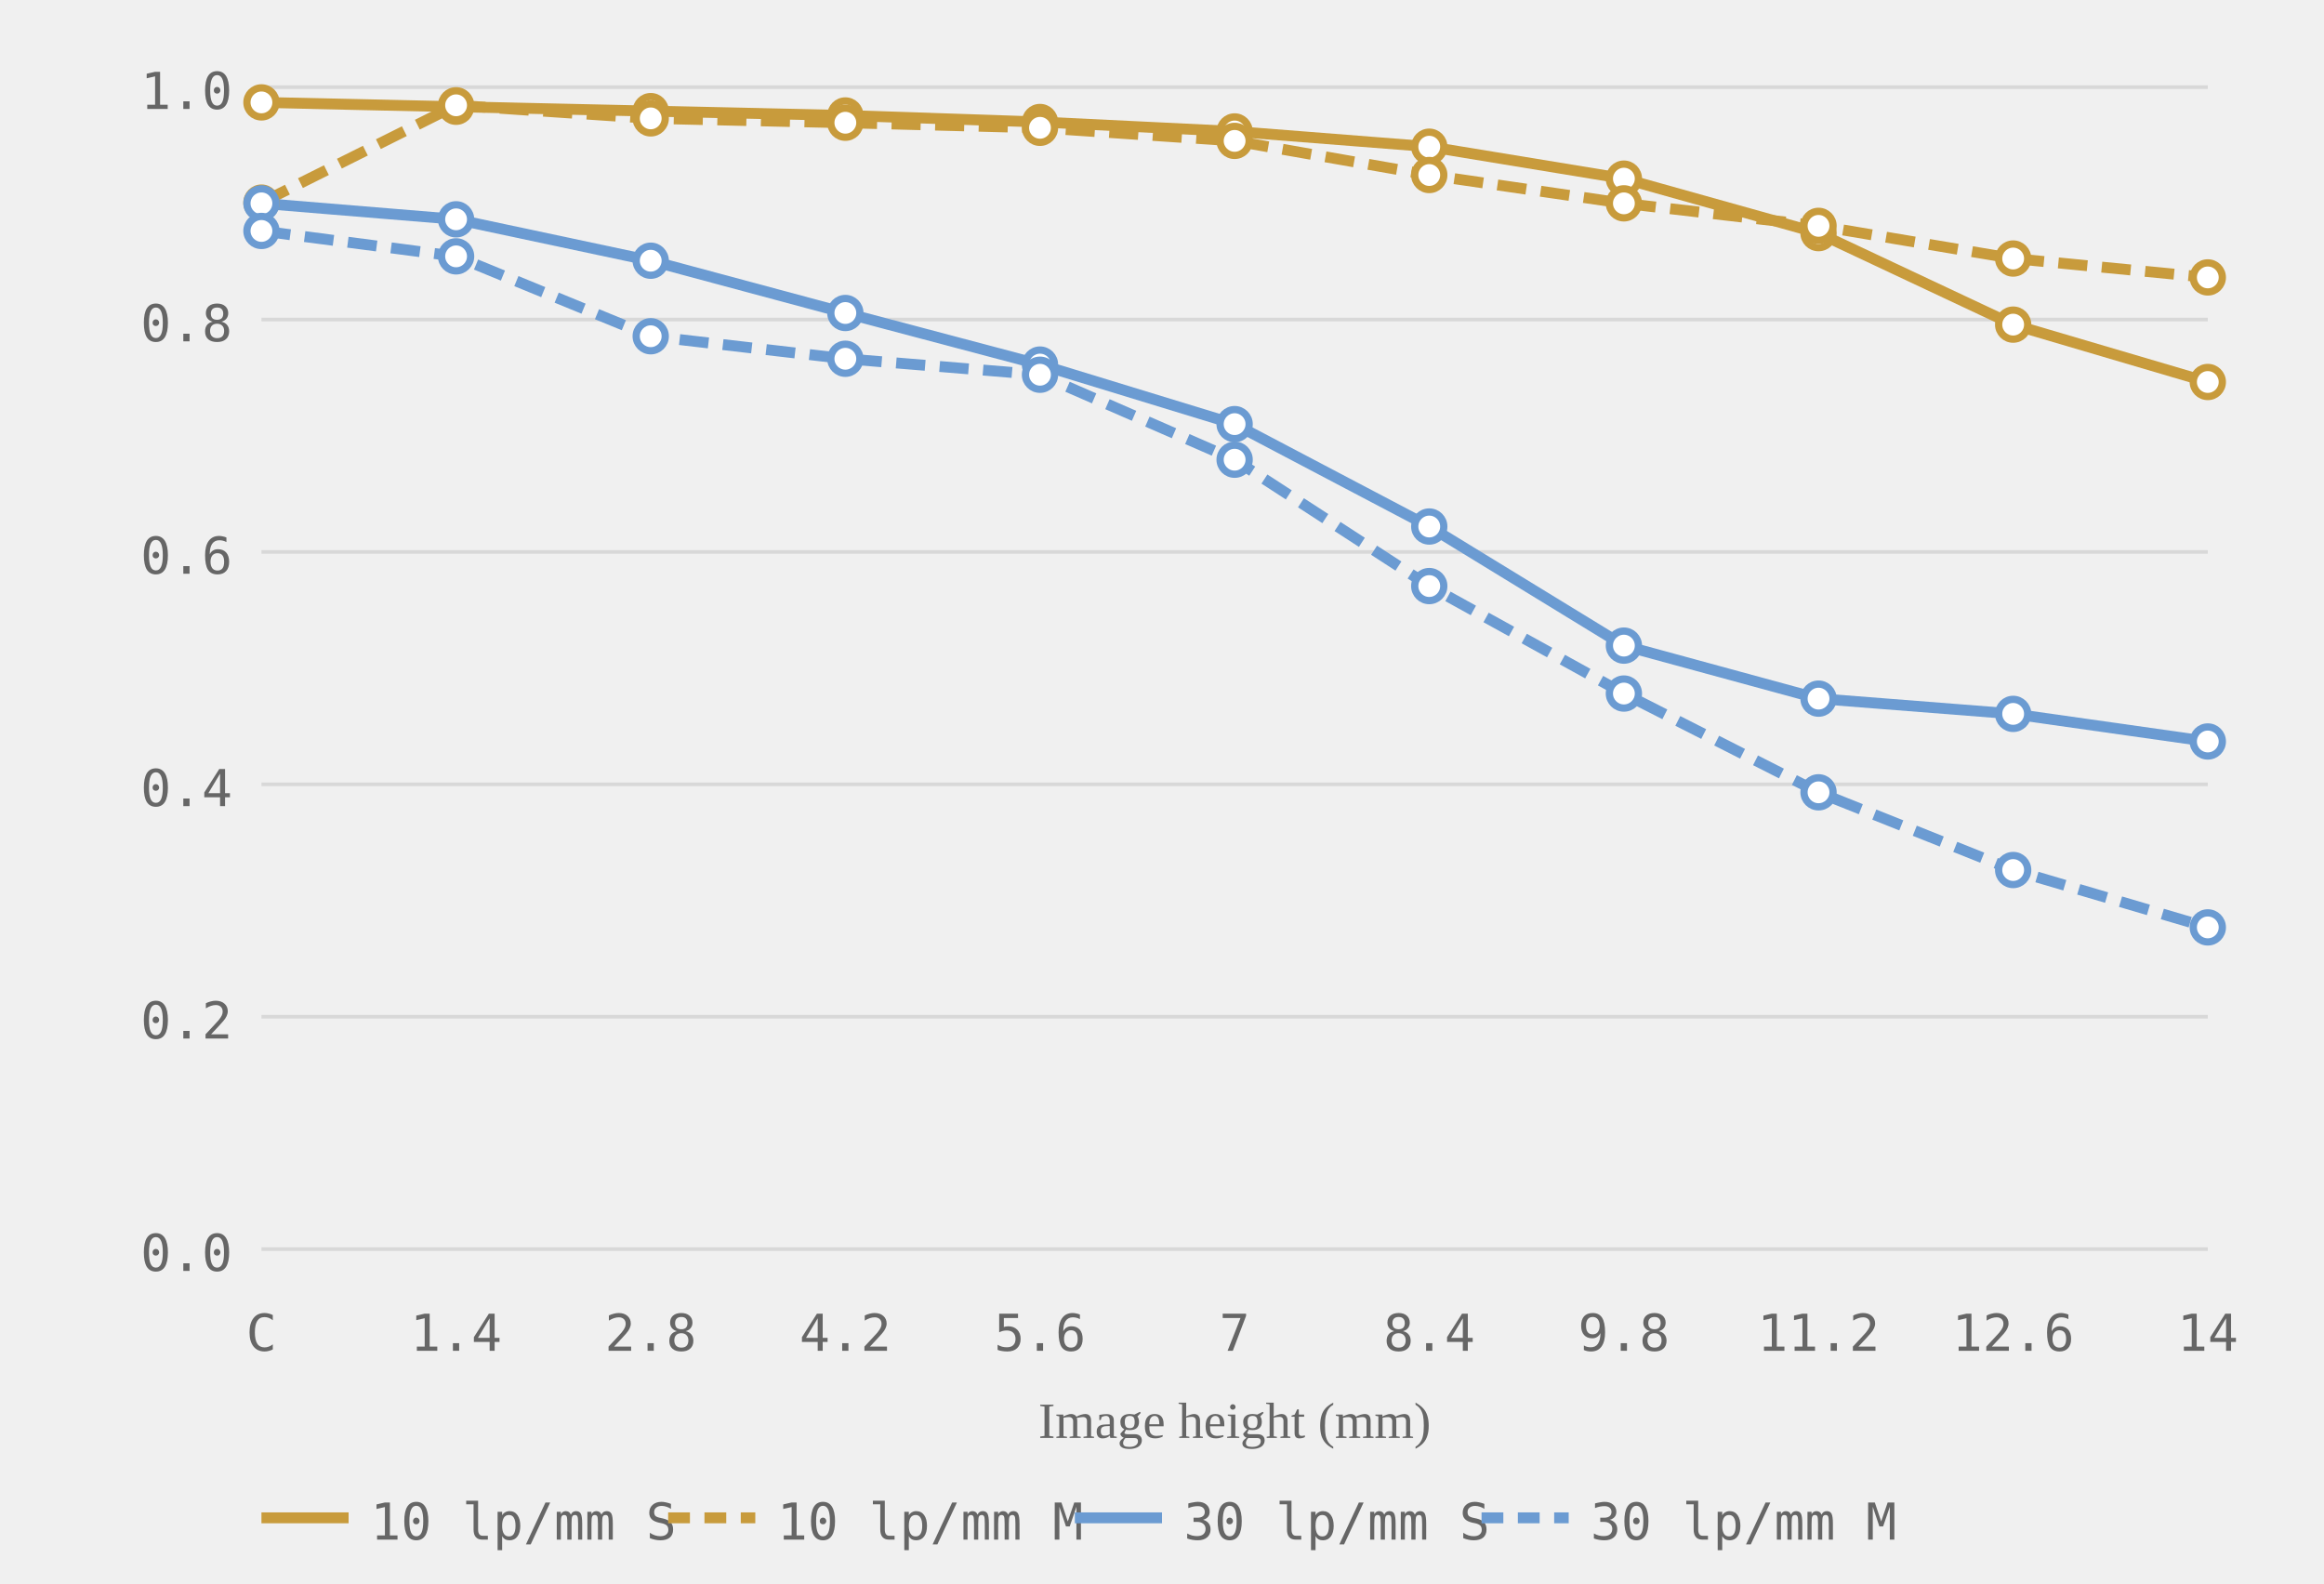
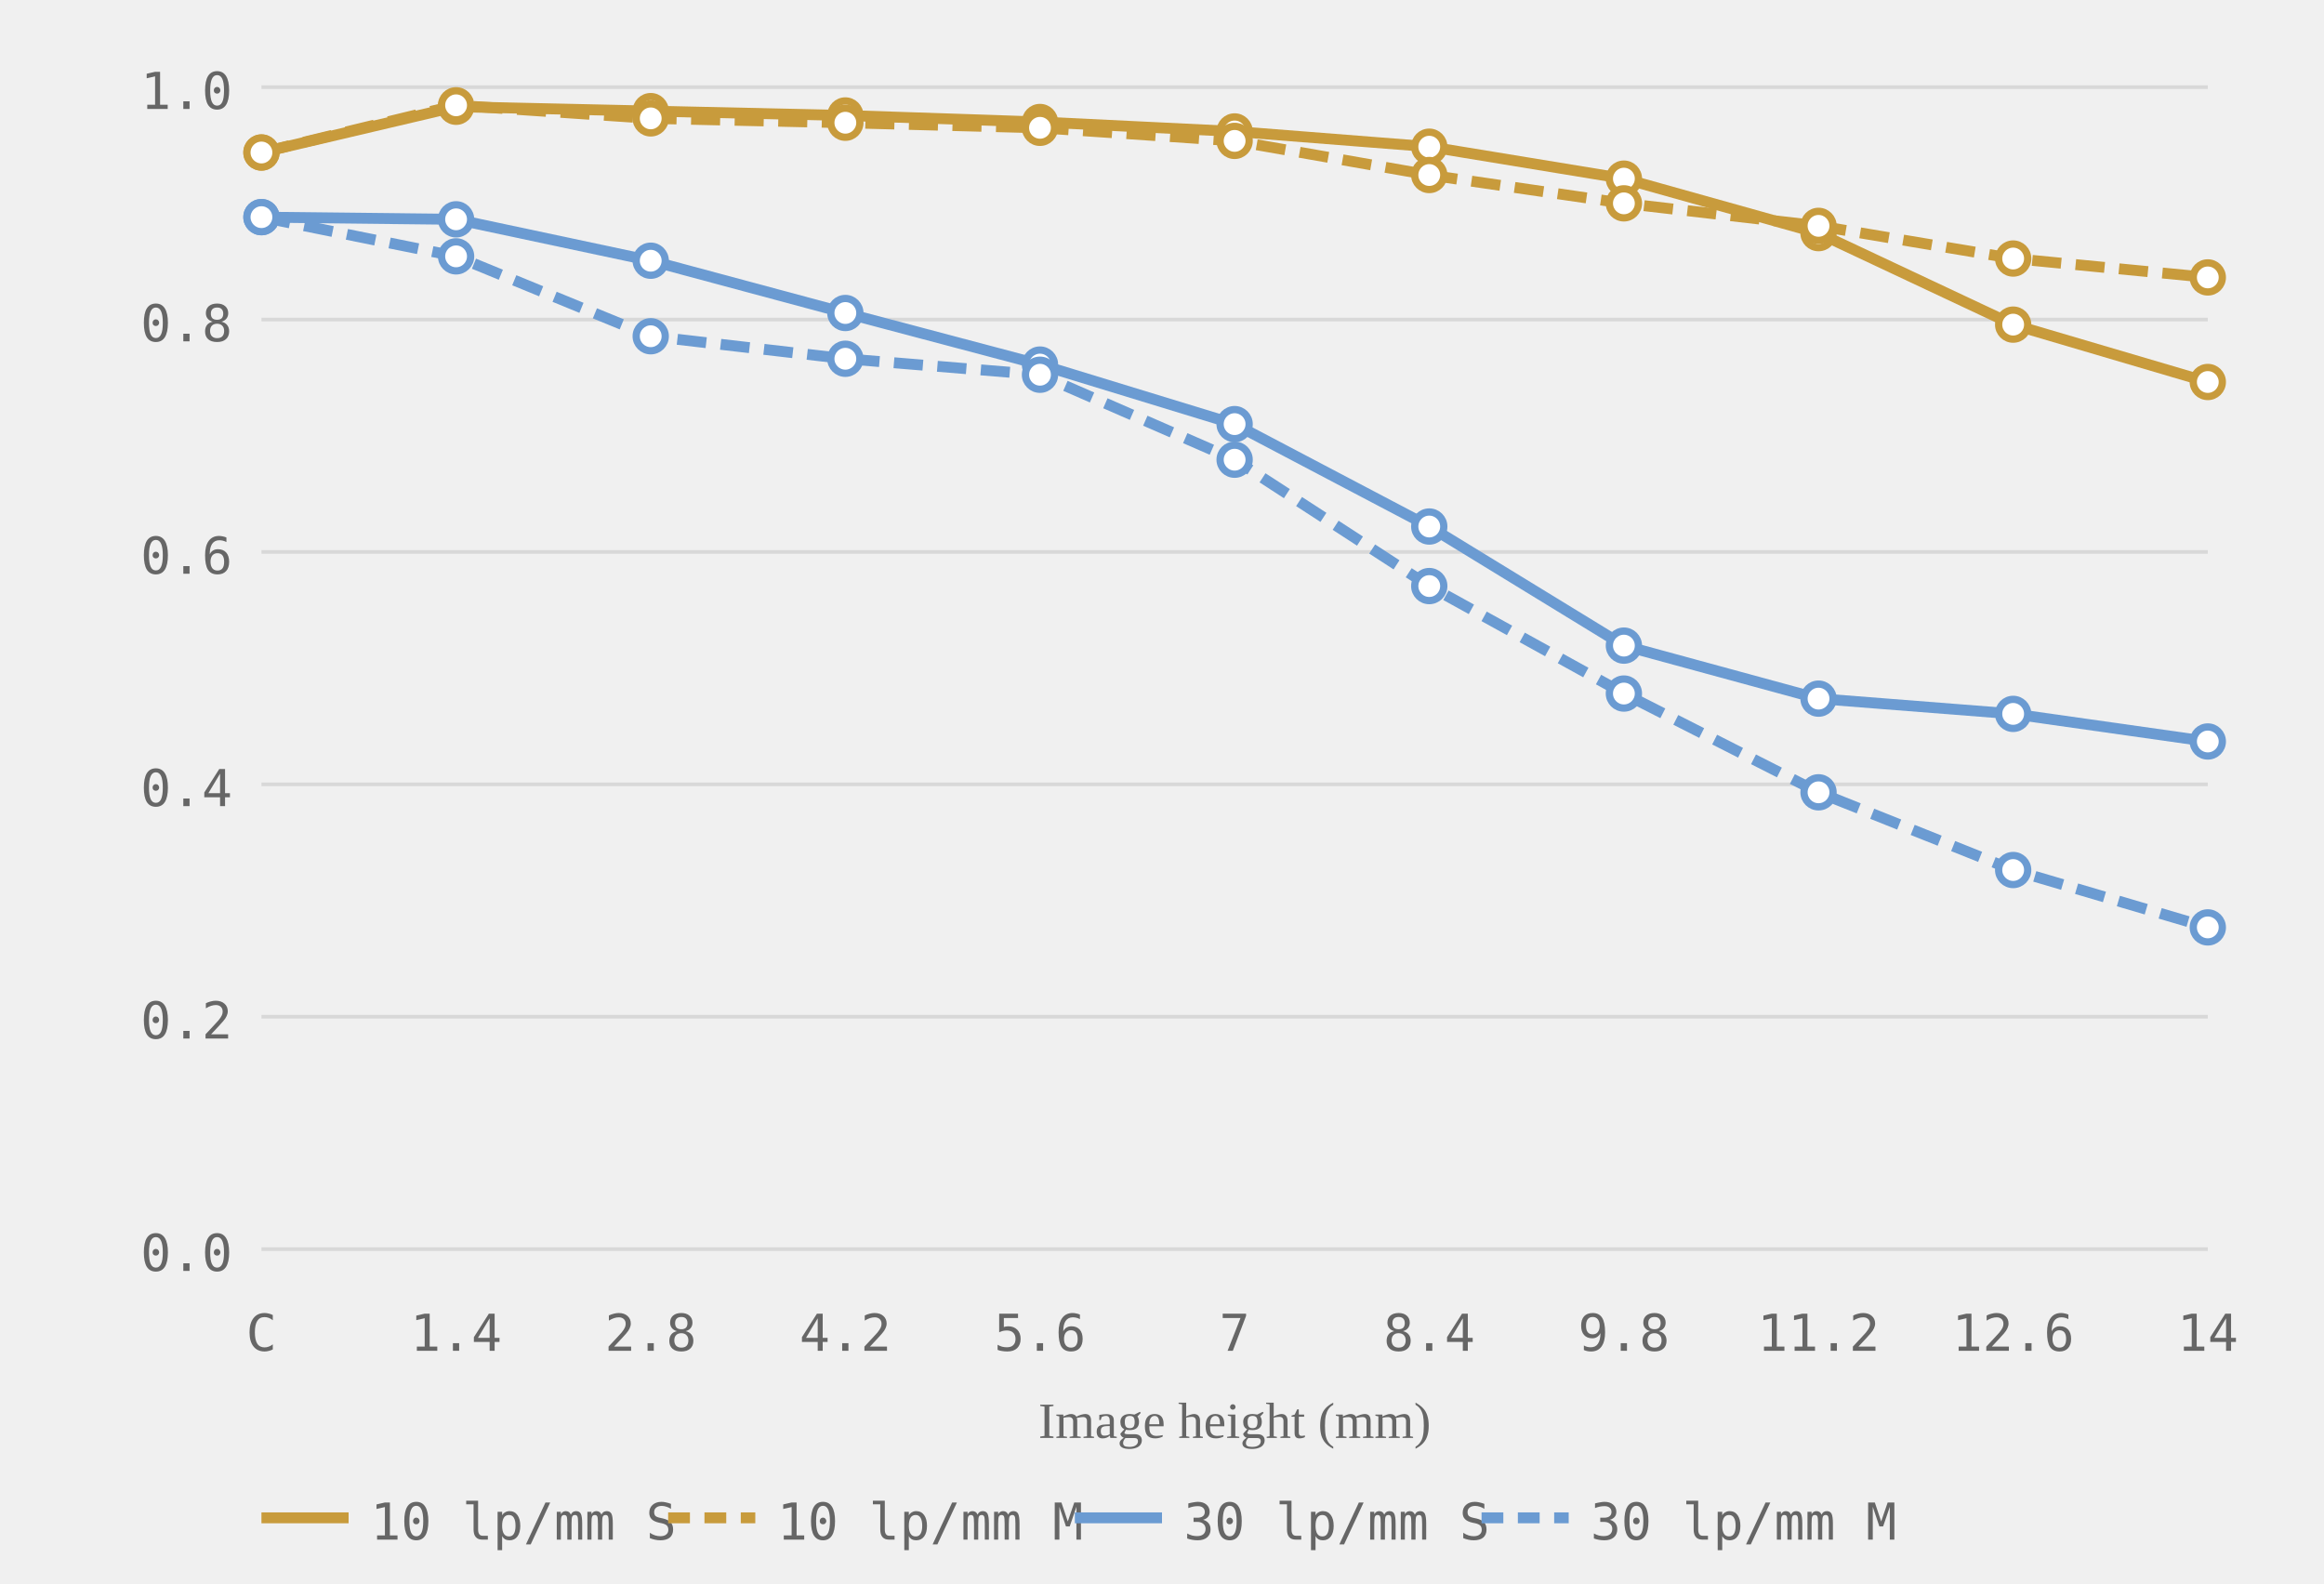
<svg xmlns="http://www.w3.org/2000/svg" viewBox="0 0 320 218" role="img" aria-label="MTF chart, generated from readings">
  <style>.grid-line { stroke: #d8d8d8; stroke-width: 0.5; }.axis-label { font-size: 7px; fill: #666666; font-family: ui-monospace, monospace; }.axis-y { text-anchor: end; }.axis-x { text-anchor: middle; }.axis-title { font-size: 7px; fill: #666666; text-anchor: middle; }.curve { fill: none; stroke-width: 1.5; }.curve-10 { stroke: #c89b3c; }.curve-30 { stroke: #6b9bd2; }.curve-m { stroke-dasharray: 4 2; }.dot { fill: white; stroke-width: 1; }.dot-10 { stroke: #c89b3c; }.dot-30 { stroke: #6b9bd2; }.legend-text { font-size: 7px; fill: #666666; font-family: ui-monospace, monospace; }</style>
  <line class="grid-line" x1="36" y1="172.0" x2="304" y2="172.0" />
  <line class="grid-line" x1="36" y1="140.0" x2="304" y2="140.0" />
  <line class="grid-line" x1="36" y1="108.0" x2="304" y2="108.0" />
  <line class="grid-line" x1="36" y1="76.0" x2="304" y2="76.0" />
  <line class="grid-line" x1="36" y1="44.0" x2="304" y2="44.0" />
  <line class="grid-line" x1="36" y1="12.0" x2="304" y2="12.0" />
  <text class="axis-label axis-y" x="32" y="175.0">0.0</text>
  <text class="axis-label axis-y" x="32" y="143.0">0.2</text>
  <text class="axis-label axis-y" x="32" y="111.0">0.4</text>
  <text class="axis-label axis-y" x="32" y="79.0">0.6</text>
  <text class="axis-label axis-y" x="32" y="47.0">0.8</text>
  <text class="axis-label axis-y" x="32" y="15.0">1.0</text>
  <text class="axis-label axis-x" x="36.0" y="186">C</text>
  <text class="axis-label axis-x" x="62.8" y="186">1.4</text>
  <text class="axis-label axis-x" x="89.6" y="186">2.8</text>
  <text class="axis-label axis-x" x="116.4" y="186">4.2</text>
  <text class="axis-label axis-x" x="143.2" y="186">5.6</text>
  <text class="axis-label axis-x" x="170.0" y="186">7</text>
  <text class="axis-label axis-x" x="196.8" y="186">8.4</text>
  <text class="axis-label axis-x" x="223.6" y="186">9.8</text>
  <text class="axis-label axis-x" x="250.4" y="186">11.2</text>
  <text class="axis-label axis-x" x="277.2" y="186">12.6</text>
  <text class="axis-label axis-x" x="304.0" y="186">14</text>
  <text class="axis-title" x="170.0" y="198">Image height (mm)</text>
-   <polyline class="curve curve-10" points="36.0,14.1 62.8,14.7 89.6,15.3 116.4,15.9 143.2,16.8 170.0,18.1 196.8,20.2 223.6,24.6 250.4,32.1 277.2,44.7 304.0,52.6" />
-   <polyline class="curve curve-10 curve-m" points="36.0,27.9 62.8,14.5 89.6,16.3 116.4,16.9 143.2,17.6 170.0,19.4 196.8,24.1 223.6,28.0 250.4,31.1 277.2,35.6 304.0,38.2" stroke-dasharray="4 2" />
-   <polyline class="curve curve-30" points="36.0,28.0 62.8,30.2 89.6,35.9 116.4,43.1 143.2,50.2 170.0,58.4 196.8,72.5 223.6,88.9 250.4,96.2 277.2,98.3 304.0,102.1" />
-   <polyline class="curve curve-30 curve-m" points="36.0,31.8 62.8,35.3 89.6,46.3 116.4,49.4 143.2,51.6 170.0,63.3 196.8,80.7 223.6,95.5 250.4,109.1 277.2,119.8 304.0,127.7" stroke-dasharray="4 2" />
-   <circle class="dot dot-10" cx="36.0" cy="14.1" r="2" />
+   <polyline class="curve curve-10" points="36.0,21.0 62.8,14.7 89.6,15.3 116.4,15.9 143.2,16.8 170.0,18.1 196.8,20.2 223.6,24.6 250.4,32.1 277.2,44.7 304.0,52.6" />
+   <polyline class="curve curve-10 curve-m" points="36.0,21.0 62.8,14.5 89.6,16.3 116.4,16.9 143.2,17.6 170.0,19.4 196.8,24.1 223.6,28.0 250.4,31.1 277.2,35.6 304.0,38.2" stroke-dasharray="4 2" />
+   <polyline class="curve curve-30" points="36.0,29.9 62.8,30.2 89.6,35.9 116.4,43.1 143.2,50.2 170.0,58.4 196.8,72.5 223.6,88.9 250.4,96.2 277.2,98.3 304.0,102.1" />
+   <polyline class="curve curve-30 curve-m" points="36.0,29.9 62.8,35.3 89.6,46.3 116.4,49.4 143.2,51.6 170.0,63.3 196.8,80.7 223.6,95.5 250.4,109.1 277.2,119.8 304.0,127.7" stroke-dasharray="4 2" />
+   <circle class="dot dot-10" cx="36.0" cy="21.0" r="2" />
  <circle class="dot dot-10" cx="62.8" cy="14.7" r="2" />
  <circle class="dot dot-10" cx="89.6" cy="15.3" r="2" />
  <circle class="dot dot-10" cx="116.4" cy="15.9" r="2" />
  <circle class="dot dot-10" cx="143.2" cy="16.8" r="2" />
  <circle class="dot dot-10" cx="170.0" cy="18.1" r="2" />
  <circle class="dot dot-10" cx="196.8" cy="20.2" r="2" />
  <circle class="dot dot-10" cx="223.6" cy="24.6" r="2" />
  <circle class="dot dot-10" cx="250.4" cy="32.1" r="2" />
  <circle class="dot dot-10" cx="277.2" cy="44.7" r="2" />
  <circle class="dot dot-10" cx="304.0" cy="52.6" r="2" />
-   <circle class="dot dot-10" cx="36.0" cy="27.9" r="2" />
+   <circle class="dot dot-10" cx="36.0" cy="21.0" r="2" />
  <circle class="dot dot-10" cx="62.8" cy="14.5" r="2" />
  <circle class="dot dot-10" cx="89.6" cy="16.3" r="2" />
  <circle class="dot dot-10" cx="116.4" cy="16.9" r="2" />
  <circle class="dot dot-10" cx="143.2" cy="17.6" r="2" />
  <circle class="dot dot-10" cx="170.0" cy="19.4" r="2" />
  <circle class="dot dot-10" cx="196.8" cy="24.1" r="2" />
  <circle class="dot dot-10" cx="223.6" cy="28.0" r="2" />
  <circle class="dot dot-10" cx="250.4" cy="31.1" r="2" />
  <circle class="dot dot-10" cx="277.2" cy="35.6" r="2" />
  <circle class="dot dot-10" cx="304.0" cy="38.2" r="2" />
-   <circle class="dot dot-30" cx="36.0" cy="28.0" r="2" />
+   <circle class="dot dot-30" cx="36.0" cy="29.9" r="2" />
  <circle class="dot dot-30" cx="62.8" cy="30.2" r="2" />
  <circle class="dot dot-30" cx="89.6" cy="35.9" r="2" />
  <circle class="dot dot-30" cx="116.4" cy="43.1" r="2" />
  <circle class="dot dot-30" cx="143.2" cy="50.2" r="2" />
  <circle class="dot dot-30" cx="170.0" cy="58.4" r="2" />
  <circle class="dot dot-30" cx="196.8" cy="72.5" r="2" />
  <circle class="dot dot-30" cx="223.6" cy="88.9" r="2" />
  <circle class="dot dot-30" cx="250.4" cy="96.2" r="2" />
  <circle class="dot dot-30" cx="277.2" cy="98.3" r="2" />
  <circle class="dot dot-30" cx="304.0" cy="102.1" r="2" />
-   <circle class="dot dot-30" cx="36.0" cy="31.8" r="2" />
+   <circle class="dot dot-30" cx="36.0" cy="29.9" r="2" />
  <circle class="dot dot-30" cx="62.8" cy="35.3" r="2" />
  <circle class="dot dot-30" cx="89.6" cy="46.3" r="2" />
  <circle class="dot dot-30" cx="116.4" cy="49.4" r="2" />
  <circle class="dot dot-30" cx="143.2" cy="51.6" r="2" />
  <circle class="dot dot-30" cx="170.0" cy="63.3" r="2" />
  <circle class="dot dot-30" cx="196.8" cy="80.7" r="2" />
  <circle class="dot dot-30" cx="223.6" cy="95.5" r="2" />
  <circle class="dot dot-30" cx="250.4" cy="109.1" r="2" />
  <circle class="dot dot-30" cx="277.2" cy="119.8" r="2" />
  <circle class="dot dot-30" cx="304.0" cy="127.7" r="2" />
  <line x1="36" y1="209" x2="48" y2="209" stroke="#c89b3c" stroke-width="1.5" />
  <text class="legend-text" x="51" y="212">10 lp/mm S</text>
  <line x1="92" y1="209" x2="104" y2="209" stroke="#c89b3c" stroke-width="1.5" stroke-dasharray="3 2" />
  <text class="legend-text" x="107" y="212">10 lp/mm M</text>
  <line x1="148" y1="209" x2="160" y2="209" stroke="#6b9bd2" stroke-width="1.5" />
  <text class="legend-text" x="163" y="212">30 lp/mm S</text>
  <line x1="204" y1="209" x2="216" y2="209" stroke="#6b9bd2" stroke-width="1.5" stroke-dasharray="3 2" />
  <text class="legend-text" x="219" y="212">30 lp/mm M</text>
</svg>
